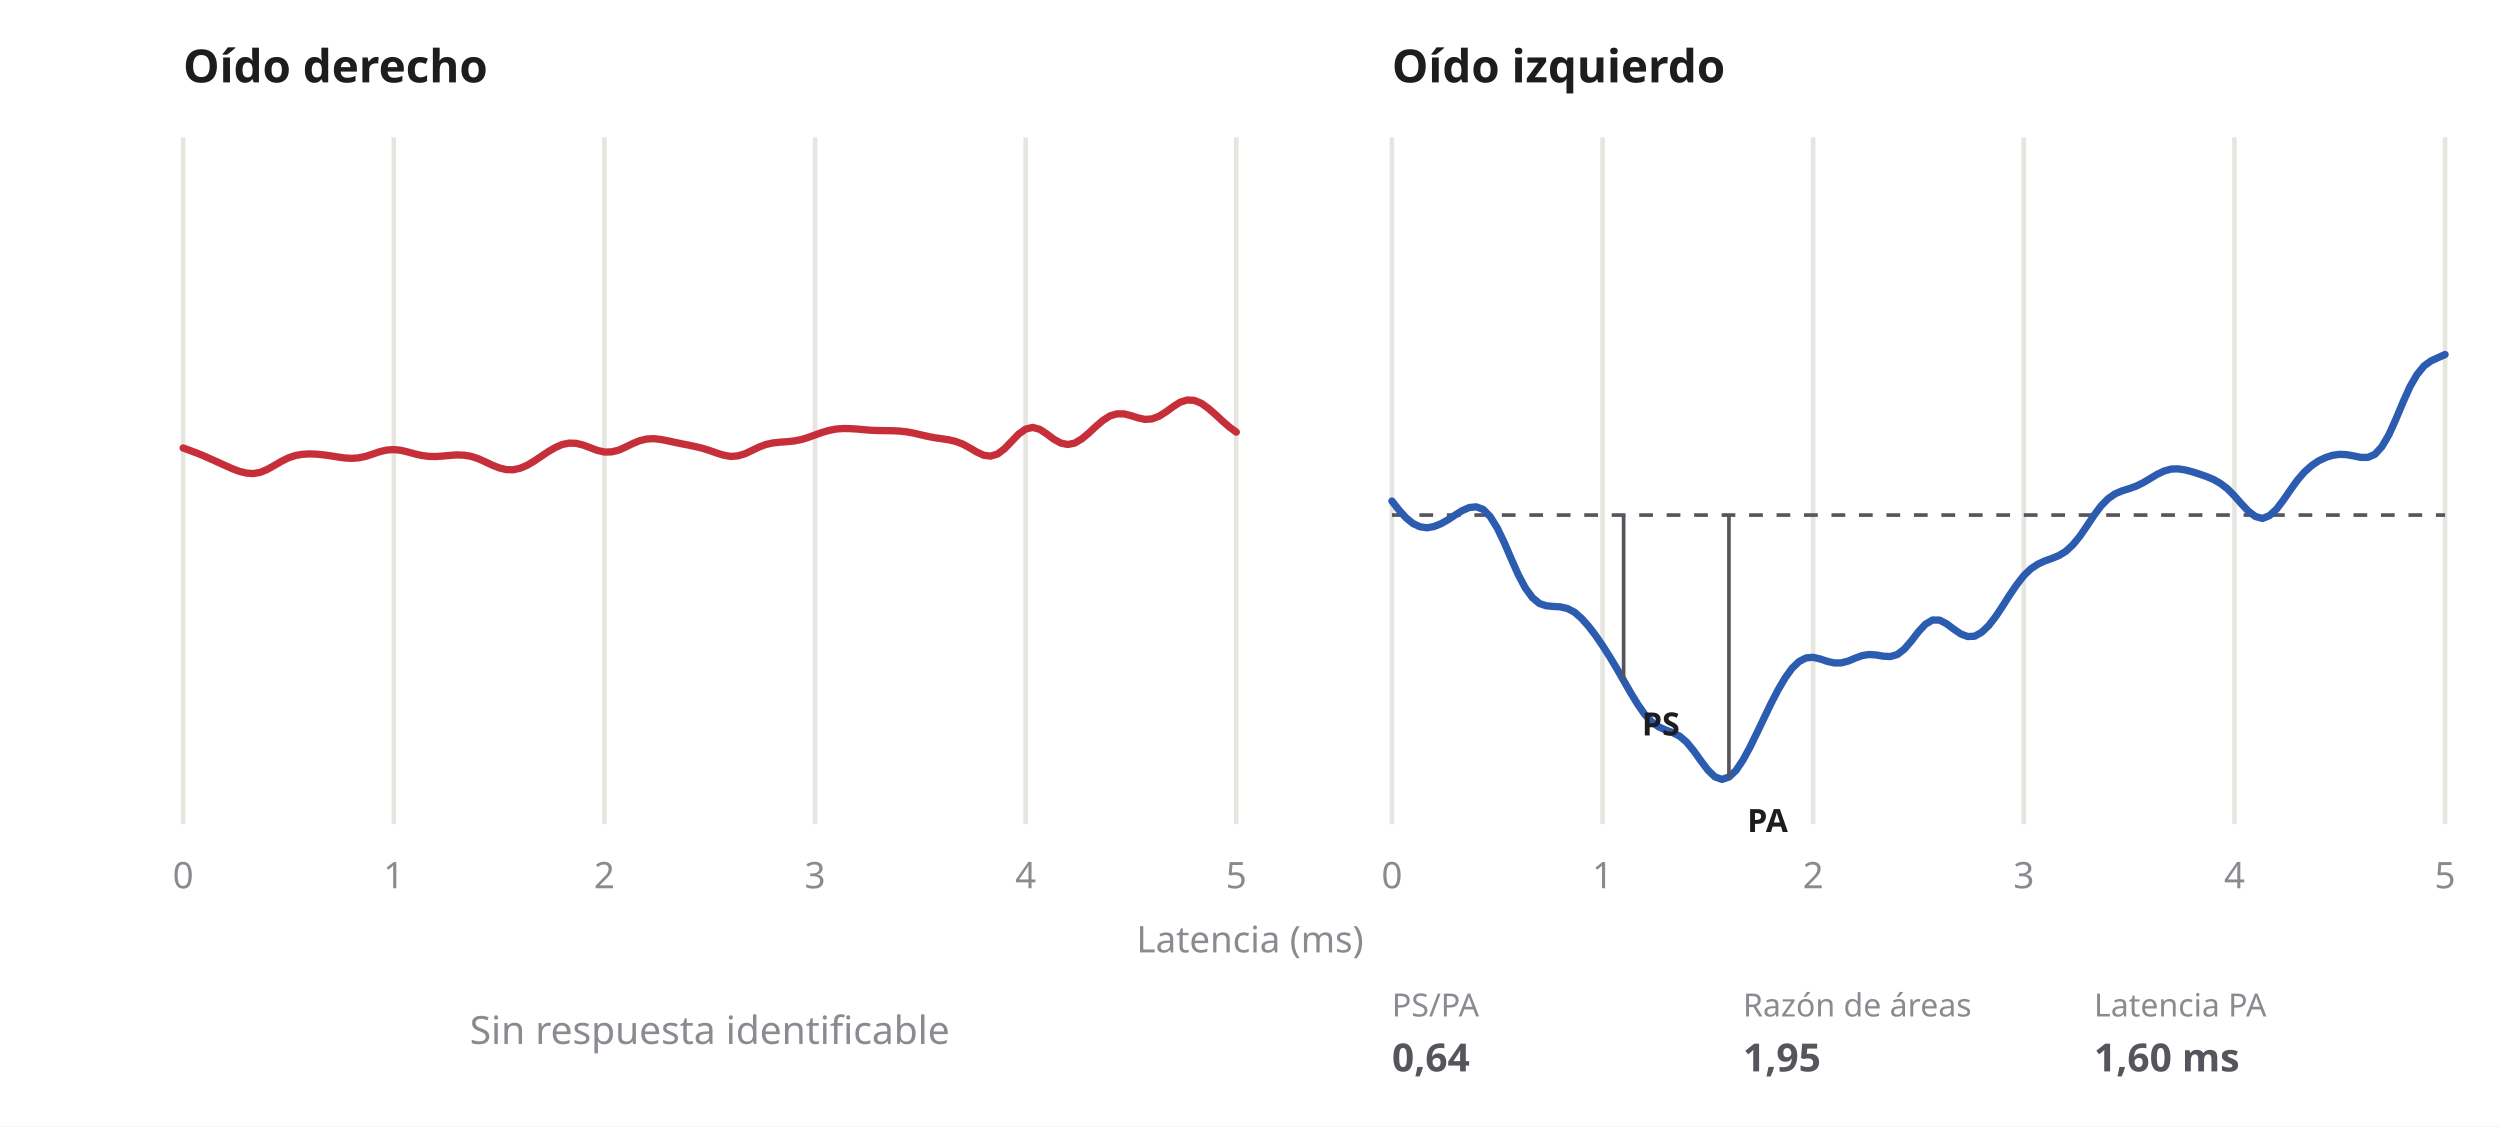
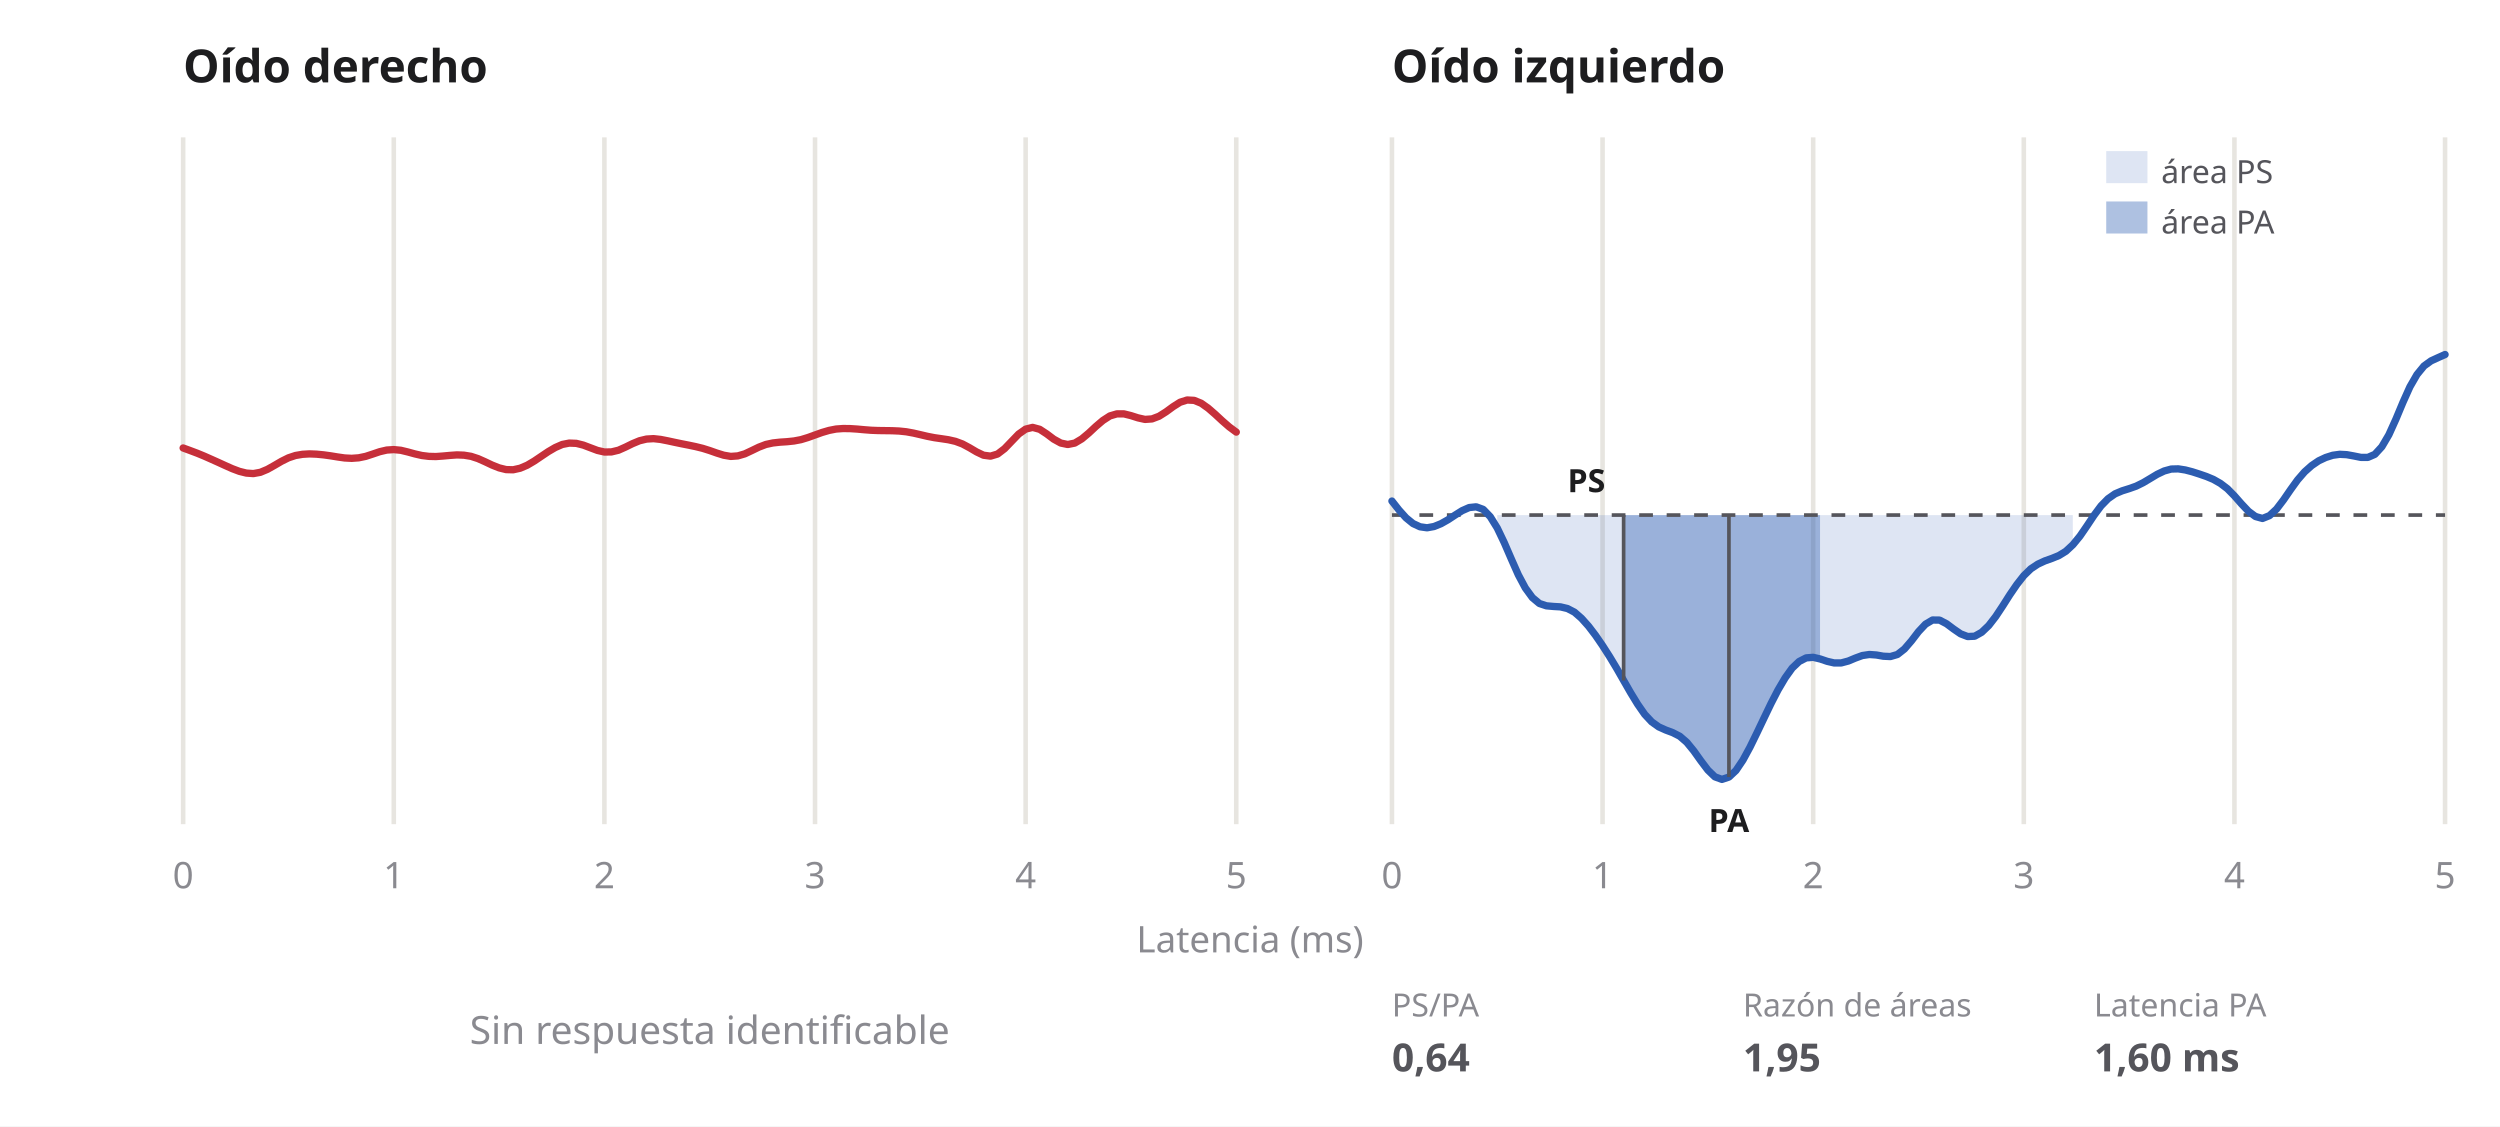
<svg xmlns="http://www.w3.org/2000/svg" viewBox="0 0 546 246" width="546" height="246" font-family="'Plus Jakarta Sans', sans-serif">
  <rect width="100%" height="100%" fill="#ffffff" />
  <line x1="40" y1="30" x2="40" y2="180" stroke="#e7e5e0" stroke-width="1" />
  <text x="40" y="194" font-size="8" fill="#8a8a90" text-anchor="middle" font-weight="400">0</text>
  <line x1="86" y1="30" x2="86" y2="180" stroke="#e7e5e0" stroke-width="1" />
  <text x="86" y="194" font-size="8" fill="#8a8a90" text-anchor="middle" font-weight="400">1</text>
  <line x1="132" y1="30" x2="132" y2="180" stroke="#e7e5e0" stroke-width="1" />
  <text x="132" y="194" font-size="8" fill="#8a8a90" text-anchor="middle" font-weight="400">2</text>
  <line x1="178" y1="30" x2="178" y2="180" stroke="#e7e5e0" stroke-width="1" />
  <text x="178" y="194" font-size="8" fill="#8a8a90" text-anchor="middle" font-weight="400">3</text>
  <line x1="224" y1="30" x2="224" y2="180" stroke="#e7e5e0" stroke-width="1" />
  <text x="224" y="194" font-size="8" fill="#8a8a90" text-anchor="middle" font-weight="400">4</text>
  <line x1="270" y1="30" x2="270" y2="180" stroke="#e7e5e0" stroke-width="1" />
  <text x="270" y="194" font-size="8" fill="#8a8a90" text-anchor="middle" font-weight="400">5</text>
  <text x="40" y="18" font-size="10" fill="#1d1d1f" text-anchor="start" font-weight="600">Oído derecho</text>
  <path d="M40,97.84 L41.53,98.4 L43.07,98.98 L44.6,99.61 L46.13,100.29 L47.67,100.98 L49.2,101.68 L50.73,102.36 L52.27,102.94 L53.8,103.32 L55.33,103.43 L56.87,103.15 L58.4,102.51 L59.93,101.65 L61.47,100.75 L63,99.99 L64.53,99.48 L66.07,99.22 L67.6,99.13 L69.13,99.19 L70.67,99.34 L72.2,99.55 L73.73,99.8 L75.27,100.02 L76.8,100.1 L78.33,99.99 L79.87,99.67 L81.4,99.17 L82.93,98.65 L84.47,98.29 L86,98.19 L87.53,98.34 L89.07,98.71 L90.6,99.13 L92.13,99.48 L93.67,99.67 L95.2,99.71 L96.73,99.6 L98.27,99.46 L99.8,99.35 L101.33,99.41 L102.87,99.66 L104.4,100.16 L105.93,100.84 L107.47,101.57 L109,102.18 L110.53,102.56 L112.07,102.6 L113.6,102.26 L115.13,101.61 L116.67,100.7 L118.2,99.67 L119.73,98.64 L121.27,97.74 L122.8,97.07 L124.33,96.77 L125.87,96.83 L127.4,97.21 L128.93,97.79 L130.47,98.37 L132,98.72 L133.53,98.7 L135.07,98.33 L136.6,97.65 L138.13,96.9 L139.67,96.26 L141.2,95.89 L142.73,95.8 L144.27,95.97 L145.8,96.27 L147.33,96.6 L148.87,96.92 L150.4,97.22 L151.93,97.54 L153.47,97.92 L155,98.4 L156.53,98.94 L158.07,99.42 L159.6,99.68 L161.13,99.57 L162.67,99.12 L164.2,98.4 L165.73,97.66 L167.27,97.07 L168.8,96.74 L170.33,96.57 L171.87,96.47 L173.4,96.31 L174.93,96.02 L176.47,95.55 L178,95 L179.53,94.45 L181.07,94 L182.6,93.7 L184.13,93.59 L185.67,93.61 L187.2,93.71 L188.73,93.85 L190.27,93.97 L191.8,94.03 L193.33,94.05 L194.87,94.07 L196.4,94.14 L197.93,94.3 L199.47,94.58 L201,94.93 L202.53,95.29 L204.07,95.59 L205.6,95.81 L207.13,96.04 L208.67,96.39 L210.2,96.96 L211.73,97.78 L213.27,98.69 L214.8,99.42 L216.33,99.62 L217.87,99.16 L219.4,97.99 L220.93,96.4 L222.47,94.8 L224,93.72 L225.53,93.34 L227.07,93.76 L228.6,94.76 L230.13,95.91 L231.67,96.76 L233.2,97.08 L234.73,96.77 L236.27,95.85 L237.8,94.57 L239.33,93.14 L240.87,91.83 L242.4,90.84 L243.93,90.39 L245.47,90.39 L247,90.77 L248.53,91.26 L250.07,91.6 L251.6,91.49 L253.13,90.91 L254.67,89.94 L256.2,88.82 L257.73,87.85 L259.27,87.36 L260.8,87.44 L262.33,88.06 L263.87,89.15 L265.4,90.48 L266.93,91.9 L268.47,93.24 L270,94.37" fill="none" stroke="#c62f3a" stroke-width="1.6" stroke-opacity="1.0" stroke-linejoin="round" stroke-linecap="round" />
  <text x="155" y="228" font-size="8.5" fill="#8a8a90" text-anchor="middle" font-weight="400">Sin respuesta identificable</text>
  <line x1="304" y1="30" x2="304" y2="180" stroke="#e7e5e0" stroke-width="1" />
  <text x="304" y="194" font-size="8" fill="#8a8a90" text-anchor="middle" font-weight="400">0</text>
  <line x1="350" y1="30" x2="350" y2="180" stroke="#e7e5e0" stroke-width="1" />
  <text x="350" y="194" font-size="8" fill="#8a8a90" text-anchor="middle" font-weight="400">1</text>
  <line x1="396" y1="30" x2="396" y2="180" stroke="#e7e5e0" stroke-width="1" />
  <text x="396" y="194" font-size="8" fill="#8a8a90" text-anchor="middle" font-weight="400">2</text>
  <line x1="442" y1="30" x2="442" y2="180" stroke="#e7e5e0" stroke-width="1" />
  <text x="442" y="194" font-size="8" fill="#8a8a90" text-anchor="middle" font-weight="400">3</text>
  <line x1="488" y1="30" x2="488" y2="180" stroke="#e7e5e0" stroke-width="1" />
  <text x="488" y="194" font-size="8" fill="#8a8a90" text-anchor="middle" font-weight="400">4</text>
  <line x1="534" y1="30" x2="534" y2="180" stroke="#e7e5e0" stroke-width="1" />
  <text x="534" y="194" font-size="8" fill="#8a8a90" text-anchor="middle" font-weight="400">5</text>
  <text x="304" y="18" font-size="10" fill="#1d1d1f" text-anchor="start" font-weight="600">Oído izquierdo</text>
+   <polygon points="327.0,112.5 327.0,115.3 328.5,118.5 330.1,122.1 331.6,125.5 333.1,128.4 334.7,130.5 336.2,131.8 337.7,132.3 339.3,132.5 340.8,132.5 342.3,132.9 343.9,133.7 345.4,135.0 346.9,136.8 348.5,138.8 350.0,141.0 351.5,143.4 353.1,146.0 354.6,148.6 356.1,151.3 357.7,153.8 359.2,156.0 360.7,157.7 362.3,158.8 363.8,159.4 365.3,160.0 366.9,160.8 368.4,162.1 369.9,164.0 371.5,166.2 373.0,168.2 374.5,169.7 376.1,170.2 377.6,169.7 379.1,168.3 380.7,166.0 382.2,163.2 383.7,160.0 385.3,156.8 386.8,153.6 388.3,150.7 389.9,148.1 391.4,145.9 392.9,144.5 394.5,143.7 396.0,143.6 397.5,143.9 399.1,144.4 400.6,144.8 402.1,144.8 403.7,144.4 405.2,143.7 406.7,143.2 408.3,142.9 409.8,143.1 411.3,143.3 412.9,143.4 414.4,142.9 415.9,141.7 417.5,139.9 419.0,138.0 420.5,136.3 422.1,135.4 423.6,135.4 425.1,136.2 426.7,137.4 428.2,138.4 429.7,139.0 431.3,138.9 432.8,138.1 434.3,136.6 435.9,134.6 437.4,132.3 438.9,129.9 440.5,127.7 442.0,125.7 443.5,124.2 445.1,123.2 446.6,122.5 448.1,122.0 449.7,121.3 451.2,120.4 452.7,119.0 452.7,112.5" fill="#2c5cb0" fill-opacity="0.16" stroke="none" />
+   <polygon points="354.6,112.5 354.6,148.6 356.1,151.3 357.7,153.8 359.2,156.0 360.7,157.7 362.3,158.8 363.8,159.4 365.3,160.0 366.9,160.8 368.4,162.1 369.9,164.0 371.5,166.2 373.0,168.2 374.5,169.7 376.1,170.2 377.6,169.7 379.1,168.3 380.7,166.0 382.2,163.2 383.7,160.0 385.3,156.8 386.8,153.6 388.3,150.7 389.9,148.1 391.4,145.9 392.9,144.5 394.5,143.7 396.0,143.6 397.5,143.9 397.5,112.5" fill="#2c5cb0" fill-opacity="0.38" stroke="none" />
  <line x1="304" y1="112.49" x2="534" y2="112.49" stroke="#55555b" stroke-width="0.8" stroke-dasharray="3 3" />
  <path d="M304,109.43 L305.53,111.38 L307.07,113.09 L308.6,114.34 L310.13,115.05 L311.67,115.27 L313.2,114.99 L314.73,114.37 L316.27,113.5 L317.8,112.49 L319.33,111.53 L320.87,110.85 L322.4,110.69 L323.93,111.25 L325.47,112.85 L327,115.32 L328.53,118.52 L330.07,122.08 L331.6,125.54 L333.13,128.41 L334.67,130.52 L336.2,131.8 L337.73,132.31 L339.27,132.45 L340.8,132.54 L342.33,132.9 L343.87,133.7 L345.4,135.04 L346.93,136.75 L348.47,138.77 L350,141 L351.53,143.39 L353.07,145.95 L354.6,148.62 L356.13,151.29 L357.67,153.81 L359.2,156.01 L360.73,157.65 L362.27,158.75 L363.8,159.44 L365.33,160.01 L366.87,160.8 L368.4,162.13 L369.93,164 L371.47,166.16 L373,168.18 L374.53,169.66 L376.07,170.22 L377.6,169.71 L379.13,168.28 L380.67,165.99 L382.2,163.17 L383.73,160.04 L385.27,156.81 L386.8,153.63 L388.33,150.67 L389.87,148.06 L391.4,145.92 L392.93,144.47 L394.47,143.68 L396,143.56 L397.53,143.92 L399.07,144.44 L400.6,144.79 L402.13,144.78 L403.67,144.37 L405.2,143.73 L406.73,143.17 L408.27,142.94 L409.8,143.05 L411.33,143.32 L412.87,143.39 L414.4,142.94 L415.93,141.74 L417.47,139.95 L419,137.95 L420.53,136.32 L422.07,135.41 L423.6,135.43 L425.13,136.23 L426.67,137.38 L428.2,138.43 L429.73,139.02 L431.27,138.95 L432.8,138.09 L434.33,136.63 L435.87,134.64 L437.4,132.33 L438.93,129.92 L440.47,127.67 L442,125.72 L443.53,124.23 L445.07,123.21 L446.6,122.5 L448.13,121.96 L449.67,121.33 L451.2,120.39 L452.73,118.96 L454.27,117.08 L455.8,114.85 L457.33,112.55 L458.87,110.48 L460.4,108.92 L461.93,107.85 L463.47,107.2 L465,106.72 L466.53,106.18 L468.07,105.42 L469.6,104.51 L471.13,103.59 L472.67,102.86 L474.2,102.44 L475.73,102.4 L477.27,102.64 L478.8,103.04 L480.33,103.53 L481.87,104.06 L483.4,104.7 L484.93,105.57 L486.47,106.74 L488,108.3 L489.53,110.04 L491.07,111.67 L492.6,112.81 L494.13,113.23 L495.67,112.61 L497.2,111.18 L498.73,109.17 L500.27,106.93 L501.8,104.81 L503.33,103.05 L504.87,101.68 L506.4,100.64 L507.93,99.92 L509.47,99.43 L511,99.22 L512.53,99.3 L514.07,99.58 L515.6,99.89 L517.13,99.9 L518.67,99.23 L520.2,97.56 L521.73,94.95 L523.27,91.54 L524.8,87.88 L526.33,84.47 L527.87,81.8 L529.4,79.93 L530.93,78.82 L532.47,78.11 L534,77.43" fill="none" stroke="#2c5cb0" stroke-width="1.6" stroke-opacity="1.0" stroke-linejoin="round" stroke-linecap="round" />
  <line x1="354.6" y1="112.49" x2="354.6" y2="148.62" stroke="#55555b" stroke-width="0.8" />
-   <text x="358.6" y="160.62" font-size="7" fill="#1d1d1f" text-anchor="start" font-weight="600">PS</text>
+   <text x="350.6" y="107.49" font-size="7" fill="#1d1d1f" text-anchor="end" font-weight="700">PS</text>
  <line x1="377.6" y1="112.49" x2="377.6" y2="169.71" stroke="#55555b" stroke-width="0.8" />
-   <text x="381.6" y="181.71" font-size="7" fill="#1d1d1f" text-anchor="start" font-weight="600">PA</text>
+   <text x="377.6" y="181.71" font-size="7" fill="#1d1d1f" text-anchor="middle" font-weight="700">PA</text>
+   <rect x="460" y="33" width="9" height="7" fill="#2c5cb0" stroke="none" stroke-width="0" fill-opacity="0.16" />
+   <text x="472" y="40" font-size="7" fill="#55555b" text-anchor="start" font-weight="400">área PS</text>
+   <rect x="460" y="44" width="9" height="7" fill="#2c5cb0" stroke="none" stroke-width="0" fill-opacity="0.38" />
+   <text x="472" y="51" font-size="7" fill="#55555b" text-anchor="start" font-weight="400">área PA</text>
  <text x="304" y="222" font-size="7" fill="#8a8a90" text-anchor="start" font-weight="400">PS/PA</text>
  <text x="304" y="234" font-size="8.5" fill="#55555b" text-anchor="start" font-weight="600">0,64</text>
  <text x="380.67" y="222" font-size="7" fill="#8a8a90" text-anchor="start" font-weight="400">Razón de áreas</text>
  <text x="380.67" y="234" font-size="8.5" fill="#55555b" text-anchor="start" font-weight="600">1,95</text>
  <text x="457.33" y="222" font-size="7" fill="#8a8a90" text-anchor="start" font-weight="400">Latencia PA</text>
  <text x="457.33" y="234" font-size="8.5" fill="#55555b" text-anchor="start" font-weight="600">1,60 ms</text>
  <text x="273" y="208" font-size="8" fill="#8a8a90" text-anchor="middle" font-weight="400">Latencia (ms)</text>
</svg>
